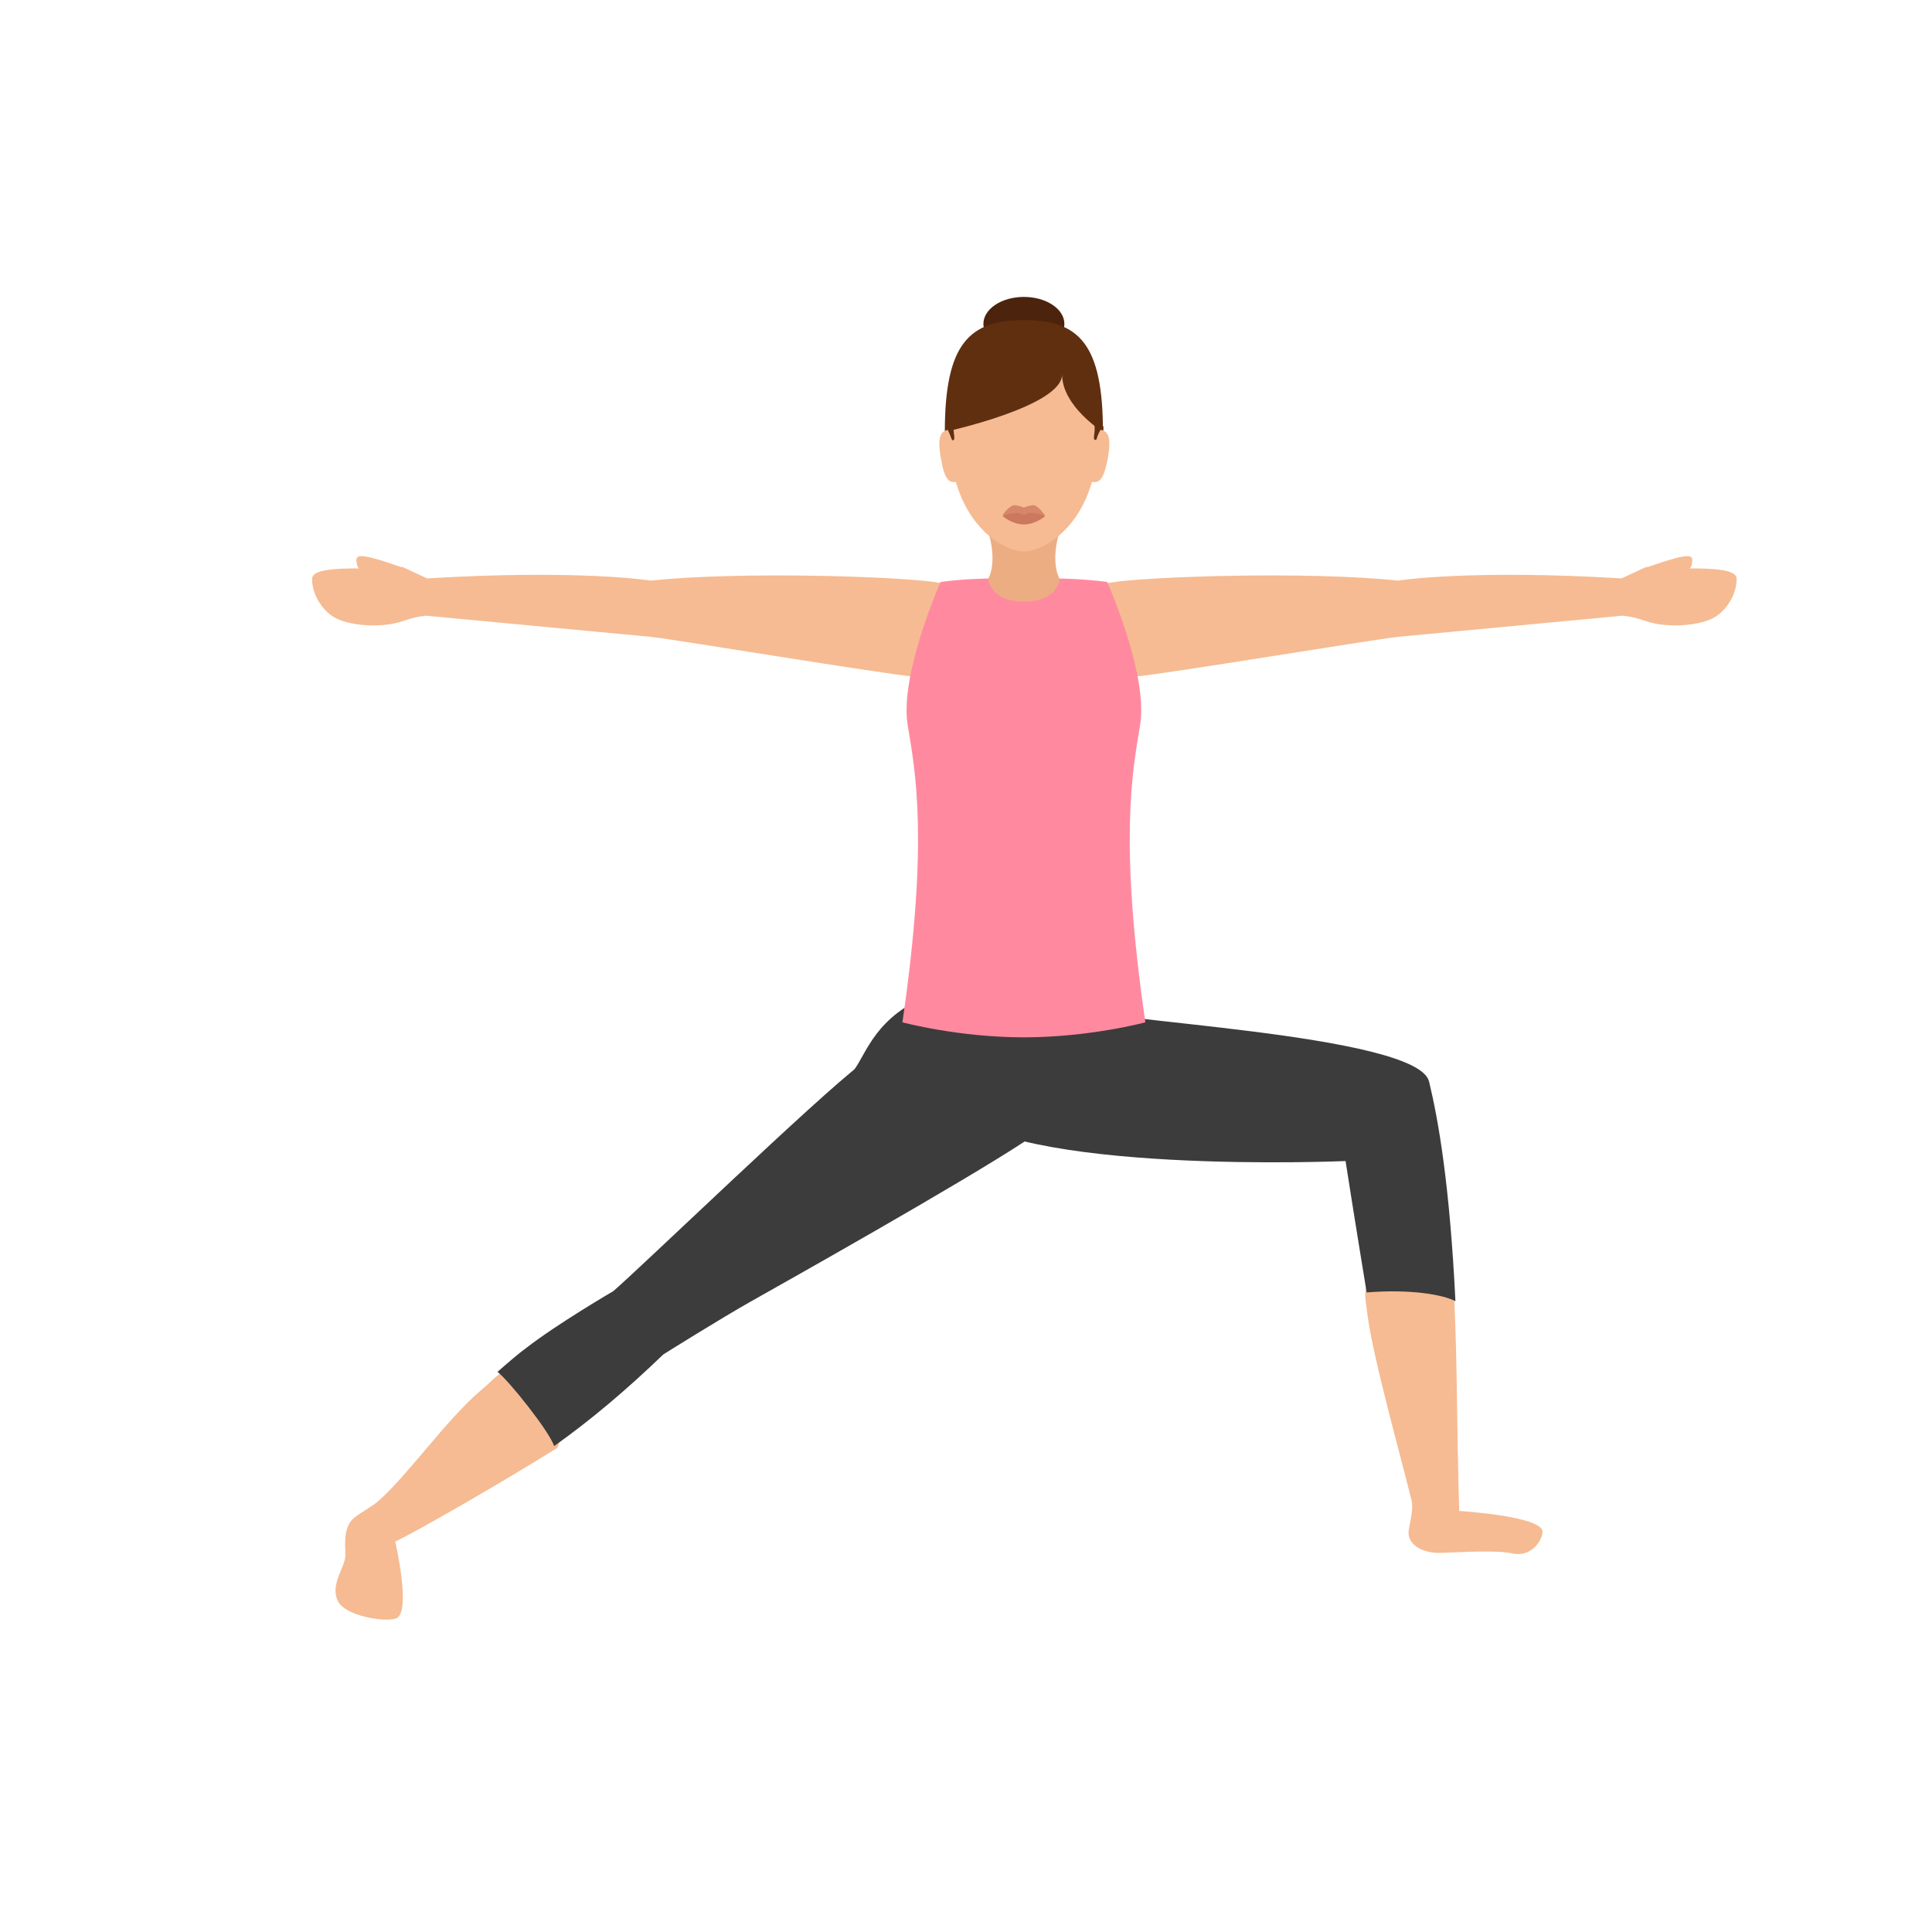
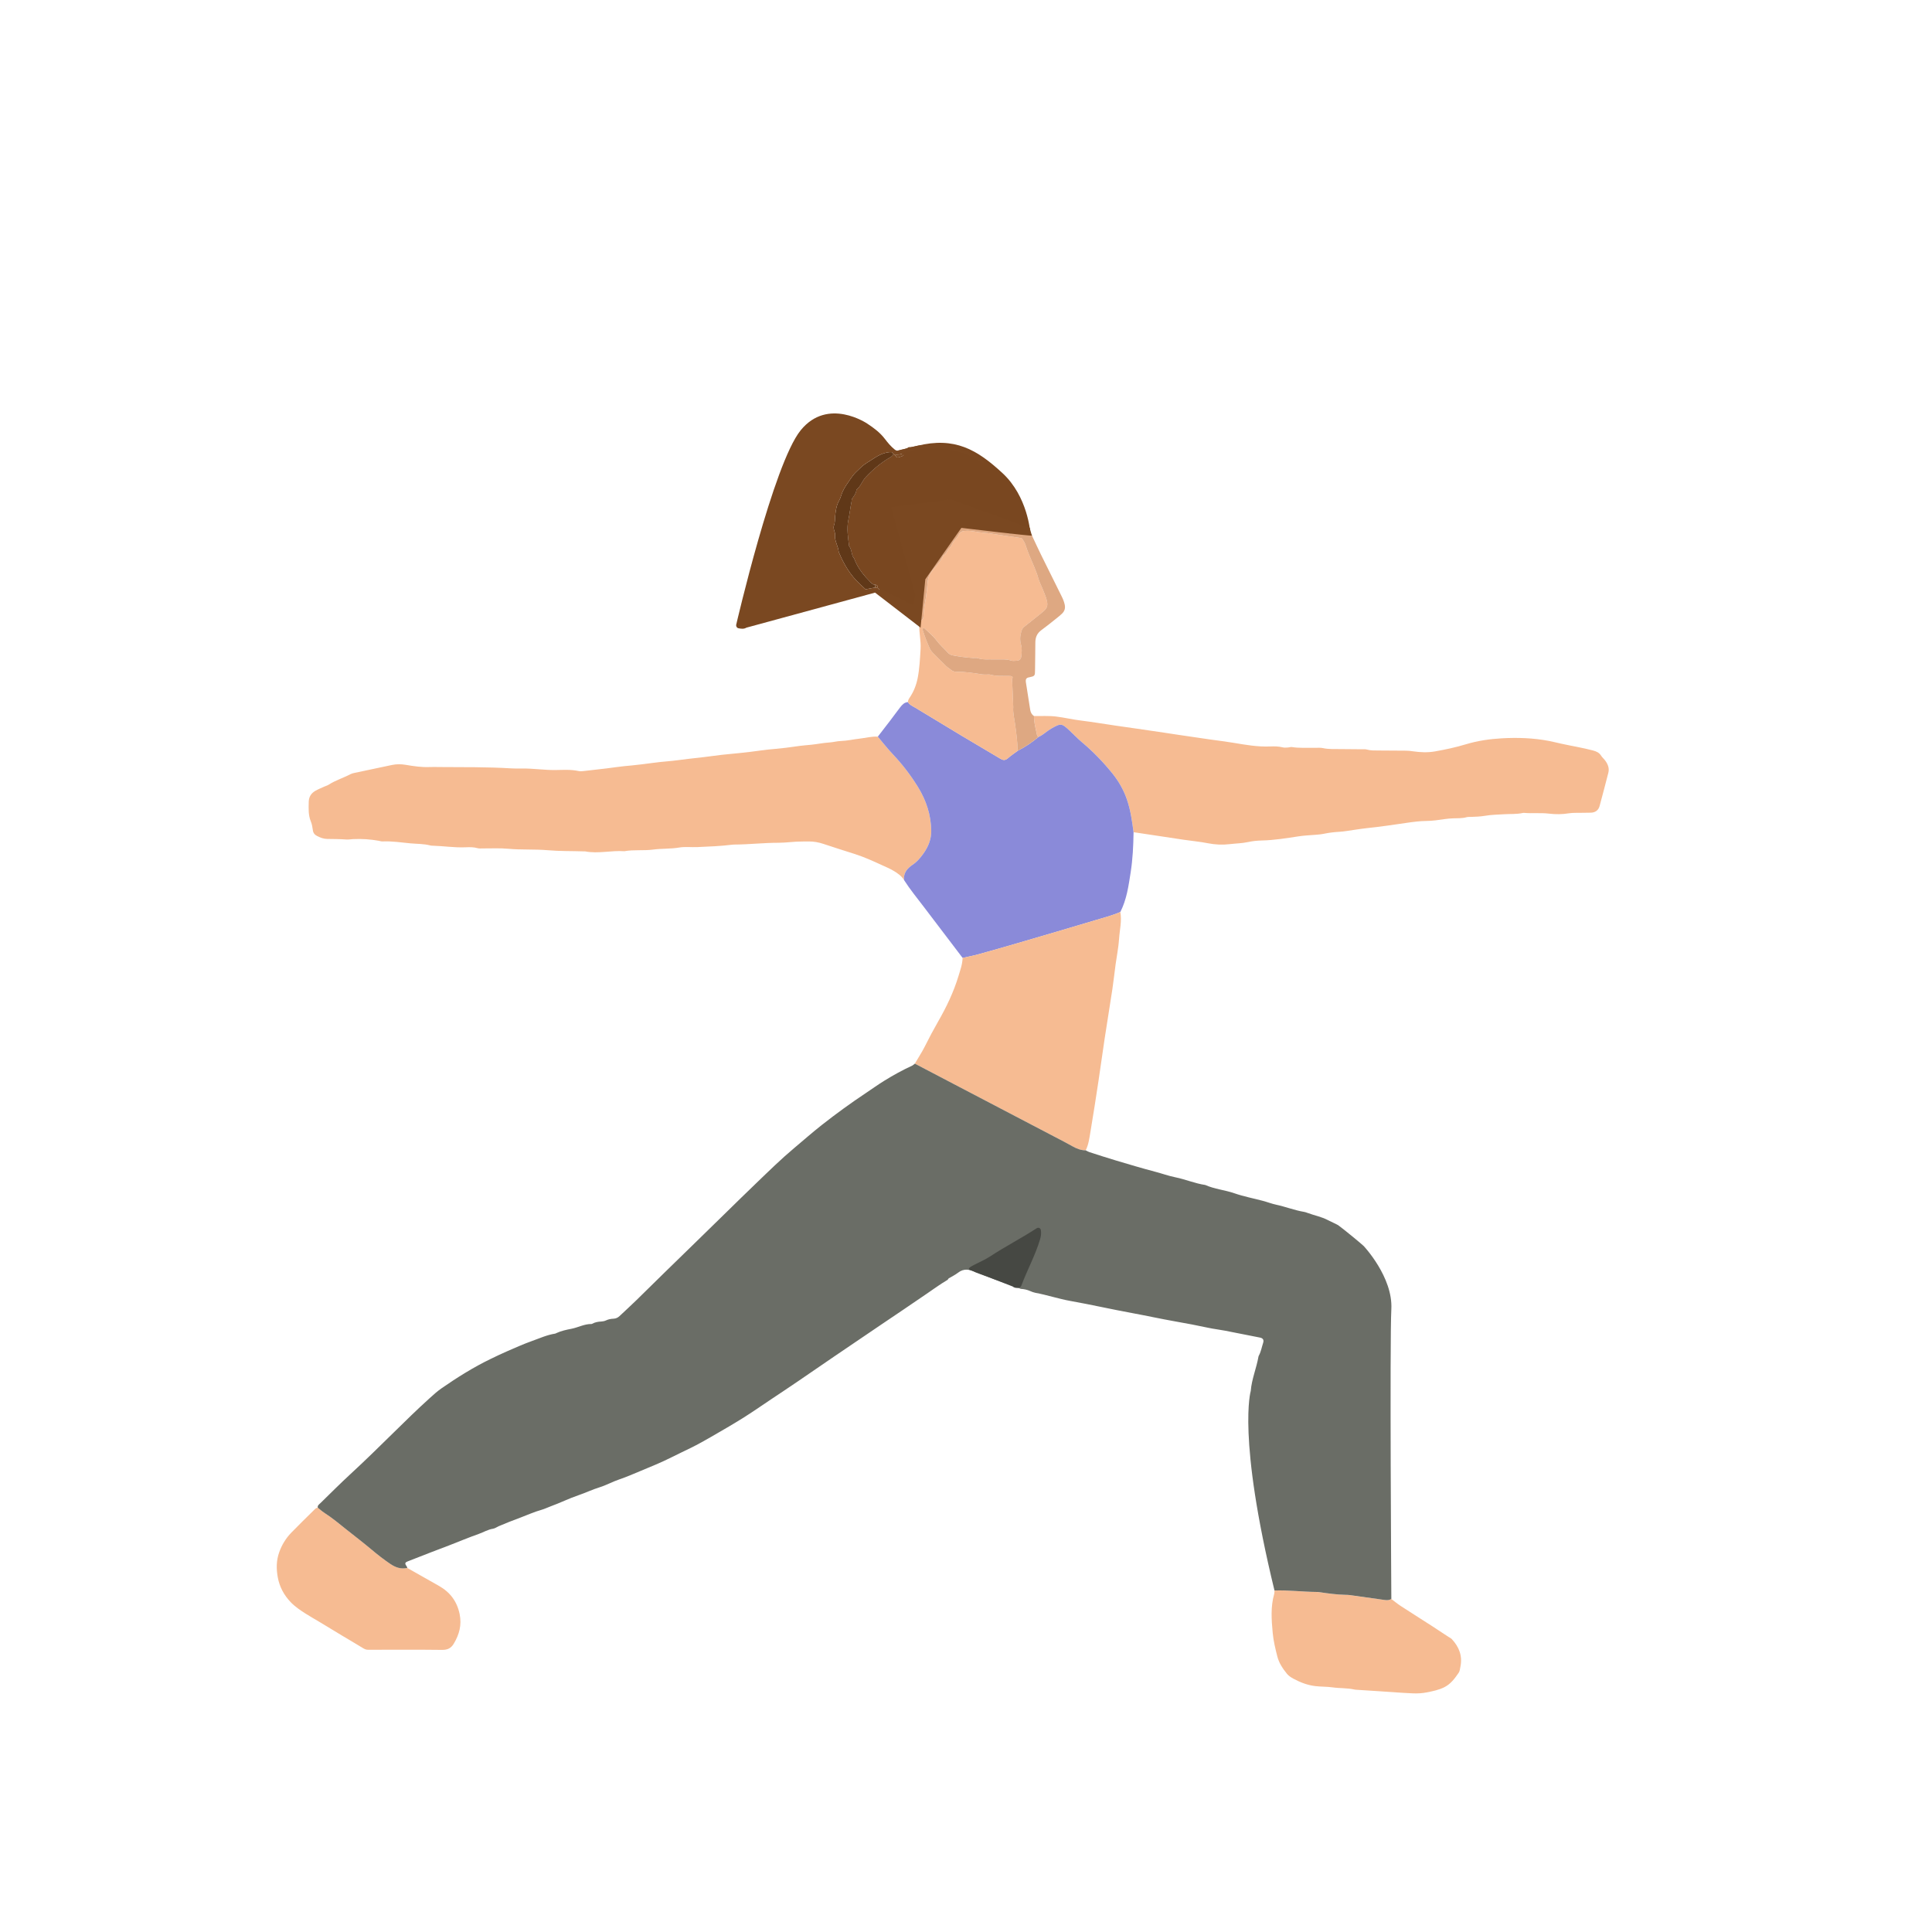
- <svg xmlns="http://www.w3.org/2000/svg" width="500" height="501" viewBox="0 0 500 501" fill="none">
-   <path d="M391.987 402.794C387.413 401.775 374.375 402.794 372.66 402.681C368.542 402.568 364.54 400.303 365.34 396.453C365.912 393.509 366.484 390.904 366.026 389.093C363.396 378.335 356.077 352.291 354.59 340.968C354.361 338.703 353.904 336.778 354.018 335.306C354.704 324.096 376.891 333.494 377.12 337.571C377.92 354.329 377.692 368.71 378.378 391.81C378.378 391.81 400.45 393.169 399.993 397.359C399.65 400.076 396.676 403.926 391.987 402.794Z" fill="#F6BB92" />
-   <path d="M348.912 301.079C351.191 315.778 354.382 335.149 354.382 335.149C365.776 334.237 374.208 335.719 377.399 337.428C375.917 307.005 372.955 290.369 370.562 280.455C367.485 267.922 281.343 264.731 280.431 261.313C278.494 254.704 241.462 259.262 240.323 268.605C241.007 276.012 232.233 271.568 246.02 286.95C261.972 304.84 348.912 301.079 348.912 301.079Z" fill="#3D3C3C" />
-   <path d="M259.238 252.995C259.238 252.995 248.641 253.337 236.677 260.06C225.054 266.555 223.915 275.784 220.155 278.861C216.395 281.937 233.942 312.474 241.007 308.258C254.452 300.396 289.889 285.925 284.306 278.975C278.722 272.024 259.238 252.995 259.238 252.995Z" fill="#3D3C3C" />
-   <path d="M87.49 414.938C85.659 410.632 89.55 406.326 89.55 403.379C89.55 400.546 88.863 395.787 92.068 393.407C94.357 391.707 96.76 390.461 98.133 389.214C105.343 382.981 115.872 368.023 124.685 360.544C126.745 358.844 127.431 357.937 129.606 356.237C138.647 349.325 147.688 373.462 144.255 375.616C130.293 384.341 107.861 397.26 102.482 399.753C102.482 399.753 106.602 417.431 102.94 419.584C100.537 420.831 89.321 419.245 87.49 414.938Z" fill="#F6BB92" />
-   <path d="M172.008 351.219C162.489 360.391 152.97 368.43 143.68 374.997C142.533 371.261 131.867 357.9 129 355.748C132.097 353.031 134.62 350.88 136.34 349.634C144.483 343.293 159.049 334.801 159.049 334.801C166.045 328.8 211.92 284.528 223.16 276.036C235.202 268.79 246.671 267.997 246.671 267.997C246.671 267.997 272.476 289.171 265.939 295.851C249.08 306.947 203.089 332.763 195.061 337.292C186.803 341.935 172.008 351.219 172.008 351.219Z" fill="#3D3C3C" />
-   <path d="M80.914 150.105C80.914 145.889 98.917 148.168 104.387 147.028L110.768 149.991C150.306 147.598 168.766 150.561 168.766 150.561C192.352 148.054 234.74 149.535 243.627 151.13C248.983 152.042 244.083 175.515 237.36 175.515C227.105 174.489 176.628 166.057 168.766 165.146C167.74 165.032 110.654 159.676 110.654 159.676C110.654 159.676 108.375 159.676 104.501 161.044C99.259 162.867 91.397 162.411 87.181 160.36C83.763 158.651 80.914 154.321 80.914 150.105Z" fill="#F6BB92" />
-   <path d="M98.804 148.851C98.804 148.851 93.106 149.307 92.537 146.344C92.081 143.837 92.195 142.926 104.273 147.142C104.273 147.142 104.045 148.851 98.804 148.851Z" fill="#F6BB92" />
-   <path d="M450.324 150.105C450.324 145.889 432.321 148.168 426.851 147.028L420.47 149.991C380.932 147.598 362.473 150.561 362.473 150.561C338.886 148.054 296.499 149.535 287.611 151.13C282.255 152.042 287.155 175.515 293.878 175.515C304.133 174.489 354.61 166.057 362.473 165.146C363.498 165.032 420.584 159.676 420.584 159.676C420.584 159.676 422.863 159.676 426.737 161.044C431.979 162.867 439.841 162.411 444.057 160.36C447.475 158.651 450.324 154.321 450.324 150.105Z" fill="#F6BB92" />
-   <path d="M432.434 148.851C432.434 148.851 438.131 149.307 438.701 146.344C439.157 143.837 439.043 142.926 426.965 147.142C426.965 147.142 427.193 148.851 432.434 148.851Z" fill="#F6BB92" />
-   <path d="M295.635 188.022C297.796 174.851 287.107 150.913 287.107 150.913C281.989 150.226 276.644 149.997 272.664 149.997H258.336C254.242 149.997 249.011 150.226 243.894 150.913C243.894 150.913 233.204 174.965 235.365 188.022C237.412 200.277 240.823 218.259 234 265.103C234 265.103 248.442 268.997 265.5 268.997C282.558 268.997 297 265.103 297 265.103C290.177 218.259 293.588 200.277 295.635 188.022Z" fill="#FF8AA0" />
-   <path d="M275 136.997H256C258.923 146.045 256.225 150.116 256.225 150.116C256.225 150.116 256.787 155.997 265.556 155.997C274.325 155.997 274.775 150.116 274.775 150.116C274.775 150.116 272.077 145.932 275 136.997Z" fill="#ECAD83" />
-   <path d="M285 110.907C285 88.195 276.208 82.997 265.5 82.997C254.792 82.997 246 88.195 246 110.907C246 118.59 247.353 124.579 249.382 129.212C253.89 139.381 261.668 142.997 265.5 142.997C269.332 142.997 277.11 139.381 281.618 129.212C283.647 124.579 285 118.59 285 110.907Z" fill="#F6BB92" />
-   <path d="M271 133.668C271 133.668 268.531 134.997 265.5 134.997C262.469 134.997 260 133.668 260 133.668C260 133.306 261.796 131.131 262.918 131.011C263.592 130.89 265.5 131.615 265.5 131.615C265.5 131.615 267.296 130.89 268.082 131.011C269.204 131.131 271 133.668 271 133.668Z" fill="#D6876B" />
-   <path d="M271 133.854C271 133.854 268.531 135.997 265.5 135.997C262.469 135.997 260 133.854 260 133.854C260 133.854 260.561 133.211 263.816 132.997C264.378 132.997 265.051 133.426 265.5 133.426C265.949 133.426 266.51 132.997 266.959 132.997C270.327 133.211 271 133.854 271 133.854Z" fill="#CC785E" />
-   <path d="M265.5 90.997C271.299 90.997 276 87.863 276 83.997C276 80.131 271.299 76.997 265.5 76.997C259.701 76.997 255 80.131 255 83.997C255 87.863 259.701 90.997 265.5 90.997Z" fill="#4C230C" />
-   <path d="M286 111.997C286 89.138 279.736 82.997 265.5 82.997C251.264 82.997 245 89.252 245 111.997C245 111.997 275.408 105.401 275.408 97.099C275.408 105.401 286 111.997 286 111.997Z" fill="#602F0F" />
-   <path d="M243.97 118.769C244.995 125.036 246.363 125.264 248.3 124.922L246.249 111.362C244.312 111.704 242.83 112.502 243.97 118.769Z" fill="#F6BB92" />
-   <path d="M284.989 111.362L282.938 124.922C284.875 125.264 286.128 124.922 287.267 118.769C288.407 112.502 286.926 111.704 284.989 111.362Z" fill="#F6BB92" />
-   <path d="M247.386 112.618C247.272 111.934 247.272 111.364 247.272 110.795C247.272 110.111 247.386 109.655 247.386 109.655L245.107 110.567C245.107 110.909 245.107 111.25 245.107 111.592C245.107 111.592 245.335 111.478 245.791 111.364C245.791 111.364 245.791 111.364 245.677 111.364C246.019 111.934 246.361 112.732 246.817 113.985C246.817 114.099 247.728 114.783 247.386 112.618Z" fill="#602F0F" />
-   <path d="M283.849 110.909C283.849 111.364 283.849 112.048 283.735 112.618C283.393 114.669 284.305 113.985 284.305 113.985C284.646 112.732 285.102 111.934 285.444 111.364C285.786 111.478 286.128 111.592 286.128 111.592C286.128 111.25 286.128 110.909 286.128 110.567L283.849 109.655C283.735 109.769 283.849 110.225 283.849 110.909Z" fill="#602F0F" />
+ <svg xmlns="http://www.w3.org/2000/svg" width="500" height="500" viewBox="0 0 500 500" fill="none">
+   <path d="M227.172 190.642C225.55 190.546 223.987 190.991 222.396 191.167C220.805 191.344 219.238 191.721 217.63 191.767C216.617 191.799 215.644 192.088 214.628 192.152C213.093 192.247 211.572 192.568 210.041 192.727C208.743 192.861 207.441 192.952 206.147 193.15C204.33 193.429 202.503 193.637 200.672 193.81C199.43 193.926 198.192 194.028 196.953 194.215C195.077 194.498 193.189 194.692 191.302 194.9C189.827 195.062 188.346 195.171 186.871 195.341C185.34 195.514 183.812 195.739 182.281 195.923C180.927 196.089 179.568 196.226 178.214 196.385C176.386 196.6 174.566 196.879 172.735 197.027C171.43 197.133 170.135 197.281 168.84 197.454C167.077 197.687 165.313 197.919 163.542 198.092C162.24 198.219 160.942 198.318 159.647 198.512C157.83 198.787 155.999 198.967 154.172 199.186C153.11 199.313 152.052 199.447 150.986 199.553C150.574 199.592 150.136 199.637 149.737 199.546C147.794 199.112 145.822 199.253 143.867 199.281C140.946 199.327 138.053 198.851 135.136 198.893C134.183 198.907 133.227 198.911 132.278 198.854C126.094 198.477 119.903 198.547 113.715 198.509C112.883 198.502 112.047 198.47 111.214 198.509C109.122 198.597 107.069 198.293 105.016 197.941C103.841 197.74 102.642 197.725 101.467 197.969C98.214 198.643 94.962 199.338 91.713 200.033C91.363 200.107 91.003 200.195 90.693 200.361C88.859 201.338 86.837 201.927 85.08 203.067C84.738 203.289 84.318 203.395 83.941 203.567C83.182 203.913 82.403 204.22 81.679 204.626C80.568 205.247 79.93 206.178 79.901 207.515C79.866 209.24 79.757 210.955 80.452 212.613C80.745 213.315 80.865 214.101 80.967 214.863C81.066 215.601 81.464 216.056 82.078 216.366C82.879 216.768 83.701 217.1 84.622 217.114C86.28 217.142 87.941 217.139 89.592 217.262C90.203 217.308 90.767 217.192 91.353 217.164C93.618 217.054 95.865 217.199 98.094 217.612C98.387 217.664 98.68 217.777 98.969 217.763C101.417 217.643 103.841 218.038 106.261 218.261C107.965 218.419 109.704 218.356 111.38 218.807C111.549 218.853 111.733 218.86 111.913 218.864C114.763 218.942 117.592 219.397 120.453 219.28C121.519 219.234 122.591 219.21 123.646 219.517C124.034 219.629 124.475 219.569 124.891 219.573C127.096 219.591 129.312 219.457 131.499 219.658C134.942 219.975 138.406 219.739 141.828 220.042C144.922 220.314 148.005 220.226 151.092 220.335C151.212 220.339 151.336 220.317 151.448 220.342C154.828 220.988 158.201 220.049 161.577 220.293C164.053 219.848 166.583 220.197 169.042 219.869C171.289 219.569 173.546 219.725 175.79 219.34C177.3 219.083 178.881 219.291 180.429 219.227C183.453 219.097 186.479 218.98 189.485 218.606C189.661 218.585 189.841 218.575 190.021 218.571C193.828 218.557 197.613 218.105 201.427 218.109C203.494 218.109 205.568 217.763 207.65 217.781C208.186 217.784 208.722 217.767 209.258 217.767C210.578 217.76 211.848 217.975 213.107 218.402C215.809 219.319 218.54 220.155 221.256 221.03C223.641 221.796 225.916 222.829 228.185 223.87C229.208 224.339 230.245 224.769 231.226 225.348C232.312 225.99 233.307 226.678 233.974 227.772C233.783 226.177 234.524 225.027 235.745 224.113C235.84 224.043 235.925 223.958 236.027 223.895C237.251 223.108 238.183 222.025 239.008 220.857C240.236 219.121 241.03 217.171 241.005 215.04C240.959 210.965 239.717 207.18 237.604 203.73C235.738 200.685 233.561 197.838 231.106 195.242C229.712 193.771 228.474 192.18 227.172 190.638V190.642Z" fill="#F6BB92" />
+   <path d="M293.359 215.371C295.649 215.714 297.935 216.056 300.225 216.402C302.278 216.712 304.327 217.033 306.384 217.333C308.441 217.633 310.515 217.82 312.551 218.222C314.449 218.599 316.35 218.688 318.234 218.465C319.818 218.275 321.423 218.264 323 217.922C324.154 217.672 325.349 217.545 326.528 217.52C329.745 217.449 332.902 216.927 336.074 216.444C337.482 216.229 338.91 216.165 340.332 216.052C341.101 215.992 341.863 215.936 342.629 215.777C343.906 215.513 345.2 215.347 346.513 215.276C347.931 215.199 349.338 214.916 350.749 214.726C351.748 214.588 352.746 214.422 353.752 214.32C357.237 213.971 360.691 213.435 364.155 212.937C365.788 212.701 367.443 212.479 369.119 212.465C370.713 212.45 372.315 212.218 373.895 211.978C374.608 211.868 375.31 211.822 376.023 211.787C377.208 211.734 378.404 211.826 379.572 211.487C379.907 211.392 380.281 211.427 380.637 211.417C381.882 211.378 383.117 211.332 384.362 211.12C385.936 210.852 387.551 210.831 389.153 210.729C390.815 210.62 392.49 210.757 394.134 210.39C394.247 210.366 394.374 210.369 394.491 210.38C396.614 210.556 398.741 210.313 400.879 210.567C402.58 210.771 404.322 210.768 406.044 210.478C406.626 210.38 407.229 210.376 407.822 210.366C409.131 210.341 410.443 210.366 411.752 210.32C412.877 210.277 413.682 209.678 413.971 208.612C414.751 205.748 415.495 202.872 416.236 199.997C416.543 198.801 416.109 197.764 415.417 196.822C415.103 196.392 414.659 196.046 414.384 195.595C413.872 194.759 413.117 194.448 412.211 194.208C409.508 193.496 406.75 193.062 404.023 192.458C402.978 192.229 401.941 191.965 400.893 191.76C396.84 190.977 392.727 190.846 388.634 191.076C385.505 191.252 382.39 191.707 379.346 192.628C376.735 193.418 374.051 193.993 371.362 194.466C369.493 194.797 367.559 194.709 365.669 194.434C365.076 194.349 364.49 194.279 363.898 194.275C361.516 194.261 359.132 194.251 356.75 194.229C355.741 194.219 354.729 194.265 353.734 193.982C353.342 193.87 352.905 193.915 352.489 193.912C350.644 193.891 348.795 193.884 346.95 193.863C345.405 193.845 343.863 193.937 342.325 193.601C341.641 193.453 340.9 193.559 340.187 193.538C338.226 193.485 336.261 193.654 334.306 193.333C334.028 193.287 333.724 193.425 333.432 193.439C332.959 193.46 332.458 193.545 332.013 193.429C330.895 193.136 329.763 193.139 328.641 193.185C325.466 193.316 322.368 192.765 319.264 192.243C317.274 191.908 315.267 191.675 313.27 191.39C310.452 190.984 307.633 190.568 304.814 190.151C303.639 189.978 302.468 189.791 301.293 189.615C299.004 189.276 296.718 188.938 294.428 188.606C292.608 188.342 290.784 188.095 288.964 187.826C285.852 187.368 282.748 186.849 279.629 186.461C277.506 186.197 275.421 185.696 273.304 185.438C271.424 185.209 269.498 185.339 267.596 185.308C267.589 186.789 267.949 188.215 268.266 189.647C268.355 190.049 268.348 190.479 268.757 190.73C269.97 190.197 270.898 189.231 272.027 188.578C274.62 187.075 274.789 187.195 276.807 189.068C277.855 190.038 278.832 191.093 279.922 192.007C282.854 194.462 285.5 197.193 287.891 200.163C289.542 202.213 290.827 204.481 291.68 206.993C292.608 209.716 292.989 212.539 293.363 215.364L293.359 215.371Z" fill="#F6BB92" />
+   <path d="M293.36 215.372C292.986 212.542 292.602 209.724 291.677 207C290.824 204.488 289.54 202.22 287.889 200.17C285.497 197.2 282.847 194.469 279.919 192.014C278.826 191.097 277.852 190.046 276.804 189.075C274.786 187.202 274.617 187.086 272.024 188.585C270.895 189.238 269.967 190.204 268.754 190.737C267.089 192.134 265.293 193.333 263.356 194.321C262.503 194.956 261.607 195.545 260.809 196.247C260.15 196.826 259.596 196.77 258.897 196.35C255.645 194.395 252.36 192.49 249.104 190.539C245.037 188.102 240.983 185.643 236.93 183.181C236.231 182.757 235.427 182.461 234.982 181.695C234.058 181.752 233.494 182.376 232.982 183.029C232.107 184.144 231.285 185.304 230.425 186.433C229.349 187.844 228.259 189.241 227.175 190.645C228.477 192.19 229.715 193.778 231.109 195.249C233.564 197.846 235.741 200.692 237.607 203.737C239.724 207.187 240.962 210.972 241.008 215.047C241.033 217.174 240.239 219.125 239.011 220.864C238.186 222.032 237.254 223.115 236.03 223.902C235.931 223.965 235.843 224.05 235.748 224.12C234.527 225.034 233.79 226.184 233.977 227.779C235.54 230.227 237.392 232.46 239.138 234.771C242.458 239.159 245.795 243.53 249.125 247.908C250.452 247.608 251.796 247.358 253.108 246.998C256.484 246.07 259.85 245.111 263.208 244.13C269.985 242.147 276.762 240.165 283.525 238.136C285.68 237.491 287.871 236.937 289.942 236.023C291.586 232.806 292.066 229.289 292.612 225.786C293.152 222.332 293.314 218.857 293.364 215.372H293.36Z" fill="#8A8AD9" />
+   <path d="M289.938 236.023C287.867 236.936 285.676 237.487 283.521 238.136C276.758 240.164 269.981 242.147 263.204 244.129C259.846 245.11 256.477 246.07 253.104 246.998C251.792 247.357 250.451 247.608 249.121 247.908C249.076 249.53 248.525 251.04 248.063 252.568C246.807 256.731 244.945 260.622 242.779 264.386C241.568 266.492 240.425 268.644 239.346 270.817C238.577 272.362 237.61 273.777 236.76 275.269C240.602 277.28 244.44 279.294 248.282 281.302C256.544 285.623 264.806 289.945 273.068 294.266C274.543 295.039 276.024 295.79 277.467 296.612C278.571 297.24 279.7 297.702 280.984 297.706C281.736 296.189 281.93 294.52 282.209 292.89C282.964 288.449 283.641 283.993 284.318 279.541C284.861 275.964 285.338 272.38 285.881 268.803C286.53 264.524 287.239 260.255 287.885 255.976C288.202 253.866 288.421 251.739 288.71 249.626C289.014 247.393 289.476 245.174 289.62 242.934C289.769 240.633 290.368 238.344 289.938 236.019V236.023Z" fill="#F6BB92" />
+   <path d="M261.935 175.719C262.224 175.239 262.034 174.961 261.441 174.943C259.723 174.886 257.994 175.059 256.301 174.594C255.969 174.502 255.588 174.58 255.232 174.573C254.876 174.565 254.512 174.587 254.163 174.527C252.001 174.177 249.838 173.835 247.637 173.863C247.076 173.87 246.589 173.743 246.155 173.373C245.749 173.027 245.266 172.77 244.889 172.403C243.732 171.285 242.61 170.131 241.467 168.999C241.125 168.66 240.846 168.282 240.641 167.845C239.914 166.282 239.315 164.666 238.789 163.026C238.733 162.853 238.775 162.666 238.958 162.592C239.05 162.557 239.223 162.567 239.29 162.631C240.317 163.626 241.463 164.529 242.31 165.661C243.213 166.868 244.331 167.838 245.33 168.932C245.658 169.291 246.046 169.503 246.547 169.602C248.289 169.941 250.05 170.163 251.817 170.29C252.233 170.318 252.685 170.212 253.063 170.339C254.463 170.805 255.895 170.597 257.314 170.653C258.792 170.71 260.284 170.48 261.744 170.964C262.122 171.091 262.573 171.017 262.99 171.002C263.794 170.978 264.235 170.657 264.32 169.87C264.429 168.868 264.521 167.845 264.246 166.854C263.935 165.728 263.96 164.642 264.299 163.523C264.457 162.998 264.595 162.567 265.075 162.204C266.63 161.022 268.126 159.752 269.661 158.542C271.044 157.456 271.322 156.775 270.825 155.05C270.55 154.101 270.141 153.187 269.774 152.266C269.428 151.398 268.962 150.562 268.722 149.67C268.472 148.746 268.133 147.871 267.777 146.989C266.962 144.981 266.017 143.031 265.382 140.949C265.23 140.448 264.909 139.997 264.637 139.542C264.556 139.408 264.383 139.266 264.231 139.245C262.478 138.977 260.721 138.727 258.965 138.476C257.444 138.257 255.931 137.954 254.403 137.852C252.981 137.76 251.606 137.337 250.163 137.376C249.27 137.4 248.543 137.485 248.102 138.409C247.852 138.935 247.457 139.415 247.044 139.831C246.483 140.392 246.346 141.267 245.795 141.729C245.097 142.318 244.994 143.341 244.127 143.743C243.428 145.419 242.031 146.594 241.015 148.047C240.447 148.862 240.147 149.705 240.066 150.672C239.957 151.97 239.847 153.268 239.639 154.552C239.378 156.186 239.018 157.805 238.994 159.47C238.983 160.176 238.644 160.581 237.935 160.666L237.914 161.693C237.83 163.774 238.373 165.82 238.246 167.901C238.091 170.441 237.985 172.996 237.491 175.493C237.149 177.236 236.5 178.912 235.508 180.418C235.244 180.82 234.954 181.194 234.986 181.706C235.431 182.471 236.235 182.764 236.933 183.191C240.987 185.653 245.04 188.112 249.108 190.55C252.364 192.501 255.645 194.406 258.901 196.36C259.6 196.78 260.153 196.836 260.813 196.258C261.61 195.559 262.506 194.97 263.36 194.332C263.343 191.954 263 189.619 262.683 187.265C262.492 185.868 262.118 184.475 262.235 183.029" fill="#F6BB92" />
+   <path d="M266.62 138.099C266.655 137.002 266.345 136.003 265.844 135.03C265.082 133.552 264.362 132.052 263.646 130.553C262.383 127.9 260.781 125.491 258.675 123.427C258.252 123.011 257.864 122.559 257.462 122.122C257.095 122.037 256.866 121.808 256.753 121.451C256.075 120.922 255.401 120.396 254.724 119.867C254.05 119.786 253.546 119.349 252.988 119.028C251.704 118.283 250.385 117.617 248.981 117.154C245.968 116.163 242.836 116.1 239.706 116.022C239.297 116.918 239.096 117.066 238.412 116.964C238.077 116.915 237.978 116.657 237.921 116.371C237.417 116.251 236.937 116.311 236.486 116.565C236.471 116.802 236.475 117.087 236.246 117.193C235.988 117.313 235.826 117.098 235.713 116.876C235.117 116.971 234.468 116.805 233.942 117.243C234.062 118.008 233.448 118.061 232.972 118.227C232.139 118.516 232.136 118.509 231.458 117.609L231.37 117.528L231.254 117.549C230.982 118.05 230.478 118.297 230.033 118.562C227.797 119.903 225.846 121.554 224.057 123.466C223.115 124.475 222.759 125.864 221.658 126.718C221.566 127.642 221.034 128.345 220.512 129.061C220.388 129.23 220.434 129.519 220.388 129.749C220.064 131.368 219.866 133.019 219.538 134.628C219.072 136.91 219.489 139.097 219.743 141.323C220.529 142.258 220.251 143.627 221.062 144.551C221.94 147.014 223.574 148.954 225.384 150.774C225.683 151.078 226.001 151.335 226.456 151.332C227.017 151.349 227.207 151.667 227.14 152.185C228.068 152.912 228.971 153.681 229.938 154.358C230.601 154.824 231.13 155.516 231.984 155.688C232.713 155.742 233.124 156.128 233.215 156.845C234.115 157.886 235.184 158.712 236.397 159.354C236.45 159.251 236.485 159.135 236.56 159.054C236.972 158.585 237.427 157.745 237.632 157.071C237.706 156.824 237.935 156.754 238.158 156.694C238.327 156.232 238.345 155.755 238.295 155.269C237.752 154.51 237.798 154.242 238.535 153.833C238.57 153.476 238.606 153.117 238.637 152.76C238.112 152.002 238.158 151.744 238.877 151.332C239.043 150.869 239.061 150.393 239.015 149.91C238.92 149.769 238.722 149.603 238.75 149.494C238.958 148.693 239.191 147.903 239.699 147.211C241.237 145.109 242.733 142.978 244.268 140.872C245.069 139.771 245.905 138.692 246.741 137.616C247.178 137.055 247.64 136.515 248.113 135.982C248.364 135.7 248.702 135.598 249.083 135.619C249.411 135.636 249.634 135.809 249.782 136.092C249.933 136.07 250.085 136.046 250.237 136.025C250.727 135.972 251.235 135.859 251.549 136.409C252.015 136.476 252.438 136.765 252.936 136.674C253.535 136.19 253.652 136.211 254.008 136.871C254.467 137.076 254.95 137.086 255.44 137.03C256.036 136.547 256.153 136.568 256.513 137.224C256.975 137.432 257.458 137.436 257.949 137.379C258.534 136.91 258.644 136.928 259.014 137.556C259.589 137.81 260.192 137.803 260.799 137.757C261.399 137.263 261.519 137.284 261.875 137.951C263.448 138.275 265.036 138.169 266.62 138.095V138.099Z" fill="#794720" />
+   <path d="M82.23 390.176C81.707 390.243 81.418 390.646 81.083 390.977C79.178 392.861 77.248 394.724 75.389 396.65C73.982 398.107 72.955 399.772 72.253 401.737C71.473 403.924 71.505 406.108 71.893 408.232C72.331 410.634 73.477 412.811 75.224 414.631C76.352 415.809 77.675 416.695 79.023 417.563C80.268 418.367 81.57 419.083 82.84 419.849C84.766 421.009 86.685 422.184 88.615 423.345C90.389 424.414 92.189 425.447 93.949 426.537C94.376 426.802 94.781 426.968 95.275 426.957C95.572 426.95 95.872 426.957 96.168 426.957C102.243 426.957 108.314 426.915 114.389 426.989C115.811 427.006 116.717 426.587 117.448 425.366C118.869 422.981 119.529 420.533 118.954 417.732C118.273 414.416 116.467 412.035 113.556 410.401C110.822 408.867 108.095 407.311 105.372 405.766C103.76 406.133 102.387 405.66 101.029 404.746C99.304 403.582 97.681 402.312 96.094 400.975C94.012 399.222 91.843 397.571 89.712 395.874C87.814 394.364 85.955 392.801 83.905 391.485C83.313 391.104 82.787 390.614 82.233 390.173L82.23 390.176Z" fill="#F6BB92" />
+   <path d="M360.077 413.816C359.541 414.162 358.948 414.166 358.352 414.081C355.36 413.661 352.369 413.231 349.377 412.815C348.968 412.758 348.548 412.751 348.132 412.744C345.934 412.695 343.761 412.395 341.588 412.074C341.295 412.031 340.995 412.007 340.699 412.003C337.076 411.971 333.467 411.502 329.837 411.629C329.812 411.926 329.837 412.236 329.759 412.515C328.807 415.845 329.061 419.203 329.375 422.59C329.569 424.678 330.059 426.679 330.571 428.693C331.008 430.415 331.982 431.833 333.061 433.177C333.492 433.713 334.137 434.122 334.758 434.458C336.543 435.417 338.399 436.13 340.463 436.37C341.944 436.539 343.436 436.486 344.897 436.694C346.781 436.962 348.696 436.825 350.559 437.255C350.675 437.283 350.795 437.294 350.912 437.301C352.986 437.435 355.06 437.569 357.135 437.703C359.978 437.886 362.818 438.119 365.661 438.239C366.836 438.289 368.046 438.222 369.2 437.996C370.763 437.689 372.333 437.382 373.797 436.645C375.476 435.798 376.509 434.362 377.515 432.898C377.801 432.482 377.839 431.889 377.949 431.367C378.534 428.57 377.617 426.224 375.726 424.199C375.49 423.948 375.141 423.804 374.841 423.606C373.412 422.668 371.994 421.712 370.555 420.787C367.863 419.055 365.153 417.351 362.472 415.605C361.64 415.062 360.871 414.416 360.073 413.816H360.077Z" fill="#F6BB92" />
+   <path d="M264.191 333.559C265.042 333.605 265.832 333.782 266.608 334.124C267.042 334.314 267.497 334.494 267.959 334.579C271.003 335.136 273.942 336.138 276.997 336.682C282.328 337.631 287.609 338.837 292.932 339.811C296.679 340.495 300.397 341.321 304.147 341.98C307.019 342.485 309.883 343.021 312.734 343.638C314.127 343.942 315.552 344.093 316.956 344.365C319.994 344.947 323.024 345.568 326.062 346.161C326.82 346.309 327.169 346.729 326.891 347.565C326.534 348.637 326.358 349.766 325.818 350.775C325.762 350.881 325.705 350.99 325.688 351.107C325.169 354.095 323.931 356.92 323.694 359.979C323.694 359.979 320.131 371.769 329.836 411.622C333.466 411.495 337.075 411.965 340.698 411.996C340.995 411.996 341.295 412.024 341.587 412.067C343.757 412.388 345.93 412.688 348.131 412.737C348.548 412.748 348.968 412.751 349.377 412.808C352.368 413.224 355.36 413.658 358.351 414.074C358.948 414.159 359.54 414.155 360.077 413.81C360.077 413.81 359.639 347.074 360.077 338.791C360.514 330.508 352.929 322.475 352.929 322.475C352.354 321.897 347.743 318.108 346.325 317.085C346.096 316.919 343.916 315.906 343.711 315.797C342.021 314.883 340.127 314.555 338.352 313.889C338.074 313.783 337.791 313.68 337.499 313.635C335.029 313.225 332.697 312.294 330.256 311.772C329.099 311.525 327.988 311.084 326.841 310.781C324.375 310.124 321.849 309.652 319.447 308.816C316.971 307.955 314.325 307.747 311.922 306.671C309.266 306.286 306.789 305.203 304.161 304.678C302.422 304.328 300.736 303.711 299.014 303.259C295.627 302.37 292.272 301.365 288.914 300.367C286.582 299.672 284.264 298.917 281.947 298.172C281.615 298.066 281.308 297.865 280.994 297.71C279.71 297.707 278.578 297.244 277.477 296.617C276.034 295.795 274.549 295.04 273.078 294.271C264.816 289.945 256.554 285.627 248.292 281.306C244.45 279.295 240.612 277.284 236.77 275.273C236.562 275.432 236.35 275.594 236.142 275.753C233.612 276.91 231.182 278.254 228.818 279.715C227.202 280.713 225.664 281.828 224.084 282.879C220.182 285.476 216.39 288.231 212.707 291.124C210.234 293.068 207.874 295.152 205.464 297.177C202.092 300.01 198.952 303.09 195.781 306.138C190.372 311.334 185.063 316.63 179.673 321.844C174.628 326.723 169.633 331.647 164.623 336.562C163.223 337.937 161.759 339.243 160.337 340.597C159.878 341.035 159.367 341.257 158.742 341.282C158.083 341.307 157.455 341.43 156.844 341.716C156.477 341.889 156.047 341.987 155.641 342.005C154.795 342.04 153.987 342.185 153.239 342.594C153.186 342.622 153.126 342.654 153.07 342.651C151.246 342.622 149.641 343.543 147.894 343.885C146.586 344.139 145.245 344.425 144.007 344.993C143.897 345.042 143.795 345.12 143.682 345.138C141.558 345.466 139.608 346.362 137.611 347.074C135.445 347.847 133.339 348.8 131.226 349.713C129.818 350.324 128.432 350.987 127.049 351.657C122.551 353.83 118.332 356.472 114.236 359.316C113.117 360.092 112.105 361.027 111.092 361.941C107.953 364.77 104.944 367.733 101.927 370.693C98.237 374.316 94.547 377.946 90.744 381.449C88.07 383.908 85.513 386.48 82.916 389.016C82.591 389.334 82.122 389.598 82.239 390.184C82.793 390.625 83.318 391.115 83.911 391.496C85.961 392.809 87.82 394.371 89.718 395.885C91.848 397.582 94.014 399.233 96.099 400.986C97.687 402.323 99.31 403.597 101.035 404.757C102.393 405.671 103.765 406.144 105.378 405.777C105.378 405.717 105.406 405.639 105.378 405.6C104.658 404.542 104.711 404.39 105.744 403.995C107.678 403.261 109.593 402.485 111.519 401.741C113.061 401.145 114.613 400.573 116.155 399.974C118.748 398.968 121.316 397.889 123.937 396.964C125.161 396.53 126.283 395.832 127.603 395.631C128.107 395.553 128.566 395.197 129.052 394.985C130.897 394.185 132.781 393.468 134.658 392.763C136.482 392.078 138.271 391.263 140.151 390.738C140.952 390.512 141.689 390.135 142.462 389.856C144.903 388.974 147.238 387.799 149.69 386.97C151.546 386.342 153.306 385.485 155.183 384.906C156.925 384.367 158.552 383.446 160.284 382.864C162.08 382.257 163.812 381.502 165.554 380.775C168.334 379.611 171.132 378.496 173.827 377.128C175.506 376.274 177.231 375.484 178.921 374.644C180.618 373.801 182.28 372.873 183.924 371.924C186.693 370.323 189.473 368.728 192.186 367.035C194.697 365.465 197.132 363.764 199.594 362.117C201.866 360.6 204.141 359.094 206.399 357.555C209.542 355.418 212.665 353.252 215.804 351.114C219.879 348.337 223.96 345.575 228.042 342.813C231.976 340.149 235.927 337.518 239.836 334.819C241.596 333.605 243.328 332.353 245.173 331.263C245.314 331.178 245.395 330.995 245.501 330.857C246.313 330.37 247.18 329.961 247.921 329.386C249.477 328.176 251.026 328.494 252.553 329.323" fill="#6A6D66" />
+   <path d="M251.761 328.327C251.592 328.285 251.383 328.236 251.426 328.024C251.458 327.869 251.577 327.689 251.708 327.601C252.05 327.371 252.421 327.174 252.788 326.98C254.153 326.263 255.596 325.667 256.88 324.824C260.806 322.245 264.994 320.097 268.931 317.536C269.463 317.19 269.989 317.448 270.074 318.1C270.172 318.873 270.074 319.614 269.844 320.383C268.617 324.503 266.532 328.271 265.036 332.278C264.842 332.8 264.429 332.97 263.904 332.959" fill="#6A6D66" />
+   <path d="M262.228 183.018C262.111 184.465 262.485 185.858 262.676 187.255C262.993 189.605 263.336 191.943 263.353 194.321C265.29 193.33 267.086 192.134 268.751 190.737C268.342 190.487 268.349 190.056 268.26 189.654C267.943 188.222 267.583 186.796 267.59 185.315C267.012 184.927 266.719 184.362 266.616 183.696C266.235 181.293 265.861 178.894 265.488 176.492C265.47 176.375 265.473 176.255 265.473 176.135C265.473 175.73 265.678 175.472 266.063 175.349C266.119 175.331 266.179 175.328 266.235 175.317C267.872 174.964 267.858 174.964 267.869 173.267C267.883 170.95 267.946 168.632 267.946 166.314C267.946 164.974 268.37 163.908 269.488 163.09C270.832 162.109 272.12 161.058 273.422 160.024C273.933 159.618 274.445 159.209 274.903 158.751C275.528 158.123 275.746 157.371 275.545 156.468C275.386 155.763 275.14 155.106 274.822 154.468C273.026 150.852 271.224 147.236 269.442 143.613C268.708 142.121 268.017 140.607 267.304 139.104C267.128 138.734 267.036 138.311 266.623 138.099C265.04 138.177 263.452 138.279 261.879 137.958C261.48 138.12 261.11 138.117 260.803 137.764C260.196 137.81 259.593 137.817 259.018 137.566C258.622 137.753 258.256 137.76 257.952 137.39C257.462 137.446 256.979 137.443 256.516 137.235C256.118 137.4 255.747 137.404 255.444 137.041C254.954 137.097 254.474 137.083 254.012 136.882C253.613 137.048 253.239 137.055 252.939 136.684C252.442 136.776 252.018 136.487 251.553 136.42C251.028 136.622 250.591 136.494 250.24 136.035C250.089 136.056 249.937 136.081 249.785 136.102C249.256 136.564 248.455 136.554 248.014 137.224C247.334 138.258 246.547 139.221 245.817 140.226C244.151 142.519 242.529 144.844 240.825 147.109C240.151 148.008 239.544 148.936 239.019 149.924C239.064 150.407 239.047 150.884 238.881 151.346C238.99 151.854 239.064 152.358 238.641 152.778C238.606 153.134 238.571 153.494 238.539 153.85C238.641 154.358 238.719 154.866 238.299 155.286C238.348 155.77 238.331 156.249 238.161 156.711C238.302 157.181 238.239 157.643 238.105 158.098C237.918 158.729 237.918 159.371 237.928 160.021V160.666C238.638 160.581 238.976 160.179 238.987 159.47C239.011 157.805 239.371 156.186 239.632 154.552C239.837 153.268 239.95 151.967 240.059 150.672C240.14 149.702 240.44 148.859 241.008 148.047C242.024 146.597 243.421 145.423 244.12 143.743C244.984 143.341 245.086 142.318 245.788 141.729C246.335 141.267 246.476 140.392 247.037 139.831C247.45 139.415 247.845 138.935 248.096 138.409C248.537 137.485 249.263 137.4 250.156 137.376C251.599 137.337 252.971 137.76 254.396 137.852C255.924 137.951 257.441 138.258 258.958 138.476C260.714 138.727 262.471 138.977 264.225 139.245C264.373 139.267 264.549 139.408 264.63 139.542C264.902 139.997 265.223 140.452 265.375 140.949C266.01 143.031 266.955 144.982 267.77 146.989C268.13 147.871 268.465 148.746 268.715 149.67C268.959 150.566 269.421 151.399 269.767 152.266C270.134 153.187 270.546 154.101 270.818 155.05C271.315 156.775 271.037 157.456 269.654 158.542C268.116 159.752 266.623 161.019 265.068 162.204C264.588 162.568 264.45 162.998 264.292 163.524C263.953 164.642 263.928 165.729 264.239 166.854C264.514 167.845 264.422 168.868 264.313 169.87C264.225 170.66 263.787 170.978 262.983 171.003C262.567 171.017 262.115 171.091 261.737 170.964C260.281 170.477 258.785 170.71 257.307 170.653C255.888 170.597 254.453 170.805 253.056 170.339C252.678 170.212 252.227 170.322 251.81 170.29C250.039 170.163 248.283 169.944 246.54 169.602C246.035 169.503 245.651 169.292 245.323 168.932C244.321 167.838 243.206 166.868 242.303 165.661C241.456 164.533 240.31 163.626 239.283 162.631C239.216 162.568 239.047 162.554 238.952 162.592C238.768 162.666 238.726 162.853 238.782 163.026C239.311 164.667 239.908 166.282 240.634 167.845C240.839 168.283 241.118 168.66 241.46 168.999C242.603 170.131 243.725 171.285 244.882 172.403C245.263 172.77 245.746 173.031 246.148 173.373C246.586 173.744 247.069 173.871 247.63 173.864C249.828 173.839 251.994 174.178 254.156 174.527C254.506 174.583 254.869 174.562 255.225 174.573C255.582 174.58 255.963 174.502 256.294 174.594C257.987 175.063 259.72 174.887 261.434 174.943C262.027 174.964 262.217 175.239 261.928 175.719" fill="#DEA882" />
+   <path d="M262.069 332.935C262.404 333.225 262.795 333.313 263.226 333.32C263.751 333.33 264.161 333.161 264.358 332.639C265.854 328.631 267.939 324.864 269.167 320.743C269.396 319.978 269.495 319.237 269.396 318.461C269.315 317.812 268.789 317.551 268.253 317.896C264.316 320.454 260.132 322.606 256.202 325.185C254.918 326.028 253.479 326.624 252.11 327.34C251.743 327.534 251.376 327.728 251.03 327.961C250.896 328.049 250.776 328.229 250.748 328.384C250.706 328.596 250.914 328.646 251.083 328.688" fill="#464843" />
+   <path d="M224.005 152.513C224.83 152.362 225.659 152.21 226.485 152.055C226.478 151.815 226.47 151.578 226.463 151.339C226.008 151.339 225.691 151.081 225.391 150.781C223.581 148.964 221.951 147.024 221.069 144.558C220.262 143.634 220.537 142.265 219.75 141.33C219.496 139.108 219.08 136.92 219.545 134.634C219.874 133.026 220.068 131.375 220.396 129.756C220.441 129.526 220.396 129.233 220.519 129.068C221.041 128.351 221.574 127.646 221.666 126.725C222.766 125.868 223.119 124.478 224.065 123.473C225.85 121.564 227.804 119.913 230.041 118.569C230.485 118.304 230.99 118.057 231.261 117.556C231.102 117.373 230.944 117.19 230.785 117.006C229.945 116.974 229.176 117.151 228.372 117.451C226.901 117.997 225.698 118.971 224.382 119.751C223.331 120.375 222.442 121.299 221.549 122.157C220.999 122.686 220.533 123.314 220.103 123.949C219.373 125.025 218.575 126.087 218.053 127.265C217.725 128.002 217.573 128.845 217.157 129.565C216.427 130.835 216.272 132.246 216.127 133.654C216.046 134.416 216.134 135.185 215.841 135.936C215.668 136.377 215.753 136.868 215.905 137.337C216.014 137.672 216.131 138.039 216.099 138.374C215.94 139.972 216.924 141.316 217.062 142.84C218.357 145.99 220.053 148.873 222.593 151.201C223.07 151.635 223.535 152.076 224.008 152.517L224.005 152.513Z" fill="#603818" />
+   <path d="M239.022 149.917C239.548 148.929 240.151 148.001 240.829 147.102C242.529 144.837 244.155 142.516 245.82 140.219C246.547 139.214 247.334 138.251 248.018 137.217C248.459 136.547 249.26 136.557 249.789 136.095C249.641 135.813 249.419 135.644 249.091 135.622C248.713 135.601 248.371 135.7 248.12 135.986C247.651 136.518 247.186 137.058 246.748 137.619C245.912 138.695 245.076 139.775 244.275 140.875C242.744 142.981 241.248 145.116 239.707 147.215C239.199 147.91 238.966 148.696 238.758 149.497C238.729 149.607 238.931 149.772 239.022 149.913V149.917Z" fill="#7B4A23" />
+   <path d="M236.405 159.361C236.652 160.19 237.322 160.024 237.929 160.01C237.918 159.364 237.922 158.718 238.105 158.091C238.239 157.635 238.303 157.173 238.162 156.704C237.939 156.764 237.71 156.835 237.636 157.082C237.431 157.755 236.98 158.595 236.563 159.064C236.489 159.145 236.454 159.262 236.401 159.364L236.405 159.361Z" fill="#7B4A23" />
+   <path d="M233.949 117.25C233.155 117.595 232.33 117.75 231.466 117.616C232.143 118.516 232.146 118.527 232.979 118.234C233.455 118.068 234.069 118.015 233.949 117.25Z" fill="#7B4A23" />
+   <path d="M239.71 116.026C239.068 115.913 238.514 116.241 237.925 116.378C237.981 116.664 238.08 116.922 238.415 116.971C239.103 117.073 239.301 116.925 239.71 116.029V116.026Z" fill="#7B4A23" />
+   <path d="M238.645 152.767C239.072 152.347 238.994 151.846 238.885 151.335C238.162 151.748 238.119 152.005 238.645 152.767Z" fill="#7B4A23" />
+   <path d="M238.303 155.276C238.723 154.852 238.645 154.348 238.543 153.84C237.805 154.249 237.76 154.517 238.303 155.276Z" fill="#7B4A23" />
+   <path d="M231.991 155.699C232.196 156.302 232.58 156.715 233.222 156.852C233.13 156.135 232.72 155.75 231.991 155.699Z" fill="#7B4A23" />
+   <path d="M250.24 136.028C250.591 136.487 251.028 136.615 251.553 136.413C251.239 135.862 250.731 135.975 250.24 136.028Z" fill="#7B4A23" />
+   <path d="M260.799 137.764C261.106 138.117 261.476 138.12 261.875 137.958C261.519 137.291 261.395 137.27 260.799 137.764Z" fill="#7B4A23" />
+   <path d="M257.949 137.387C258.252 137.757 258.619 137.753 259.014 137.563C258.644 136.935 258.534 136.917 257.949 137.387Z" fill="#7B4A23" />
+   <path d="M255.441 137.037C255.744 137.401 256.115 137.401 256.513 137.231C256.153 136.575 256.037 136.554 255.441 137.037Z" fill="#7B4A23" />
+   <path d="M252.939 136.68C253.239 137.054 253.609 137.044 254.011 136.878C253.655 136.218 253.538 136.197 252.939 136.68Z" fill="#7B4A23" />
+   <path d="M236.49 116.572C236.183 116.548 235.911 116.618 235.721 116.883C235.833 117.102 235.992 117.32 236.253 117.2C236.483 117.095 236.479 116.809 236.493 116.572H236.49Z" fill="#7B4A23" />
+   <path d="M226.463 151.342C226.47 151.582 226.477 151.819 226.484 152.058C226.706 152.104 226.925 152.15 227.147 152.196C227.214 151.677 227.024 151.36 226.463 151.342Z" fill="#7B4A23" />
+   <path d="M266.62 137.739C266.62 137.739 266.006 128.514 259.444 122.442C252.879 116.371 247.1 112.967 237.325 115.387C227.549 117.81 231.991 116.59 231.991 116.59L266.62 137.735V137.739Z" fill="#794720" />
+   <path d="M207.208 111.362C214.267 102.68 224.459 109.64 224.459 109.64C226.156 110.758 227.751 111.944 228.999 113.581C229.751 114.565 230.545 115.532 231.525 116.318C231.871 116.597 232.185 116.738 232.658 116.572C233.487 116.283 234.422 116.301 235.155 115.726C236.468 115.75 237.695 115.091 239.029 115.267C239.378 115.313 239.763 115.32 240.094 115.218C242.183 114.576 244.218 115.158 246.264 115.45C246.723 115.514 247.192 115.708 247.587 115.955C248.208 116.346 248.882 116.555 249.581 116.696C250.057 116.791 250.522 116.904 250.907 117.186C251.394 117.542 251.951 117.733 252.477 118.005C253.352 118.453 254.262 118.908 254.731 119.871C254.057 119.79 253.553 119.352 252.995 119.031C251.711 118.287 250.392 117.62 248.988 117.158C245.975 116.167 242.842 116.103 239.713 116.025C239.071 115.913 238.517 116.241 237.928 116.378C237.424 116.258 236.944 116.318 236.492 116.572C236.186 116.548 235.914 116.618 235.723 116.883C235.127 116.978 234.478 116.812 233.952 117.25C233.159 117.595 232.333 117.751 231.469 117.616L231.381 117.535L231.264 117.557C231.106 117.373 230.947 117.19 230.784 117.006C230.481 116.583 230.149 116.184 229.807 115.8C230.153 116.184 230.481 116.583 230.784 117.006C229.945 116.974 229.176 117.151 228.371 117.451C226.9 117.997 225.697 118.971 224.382 119.751C223.33 120.375 222.441 121.3 221.549 122.157C220.998 122.686 220.533 123.314 220.102 123.949C219.372 125.025 218.575 126.087 218.053 127.265C217.725 128.002 217.573 128.845 217.157 129.565C216.426 130.835 216.271 132.246 216.127 133.654C216.045 134.416 216.134 135.185 215.841 135.936C215.668 136.377 215.753 136.868 215.904 137.337C216.014 137.672 216.13 138.039 216.098 138.374C215.94 139.972 216.924 141.316 217.061 142.84C218.356 145.99 220.053 148.873 222.593 151.201C223.069 151.635 223.535 152.076 224.008 152.517C224.833 152.365 225.662 152.213 226.488 152.058C226.71 152.104 226.929 152.15 227.151 152.196C227.299 152.312 227.444 152.429 227.588 152.545L228.174 152.517L236.408 156.704L236.856 153.843L230.643 131.273L246.032 129.226L266.486 136.614C266.486 136.614 266.955 138.395 267.082 138.607C267.209 138.822 248.804 136.614 248.804 136.614L239.47 149.92L238.246 162.441L226.466 153.367L193.161 162.441C192.519 162.839 191.778 162.73 191.079 162.585C190.695 162.504 190.529 162.165 190.508 161.774C190.508 161.774 200.149 120.051 207.208 111.369V111.362Z" fill="#7A4821" />
</svg>
